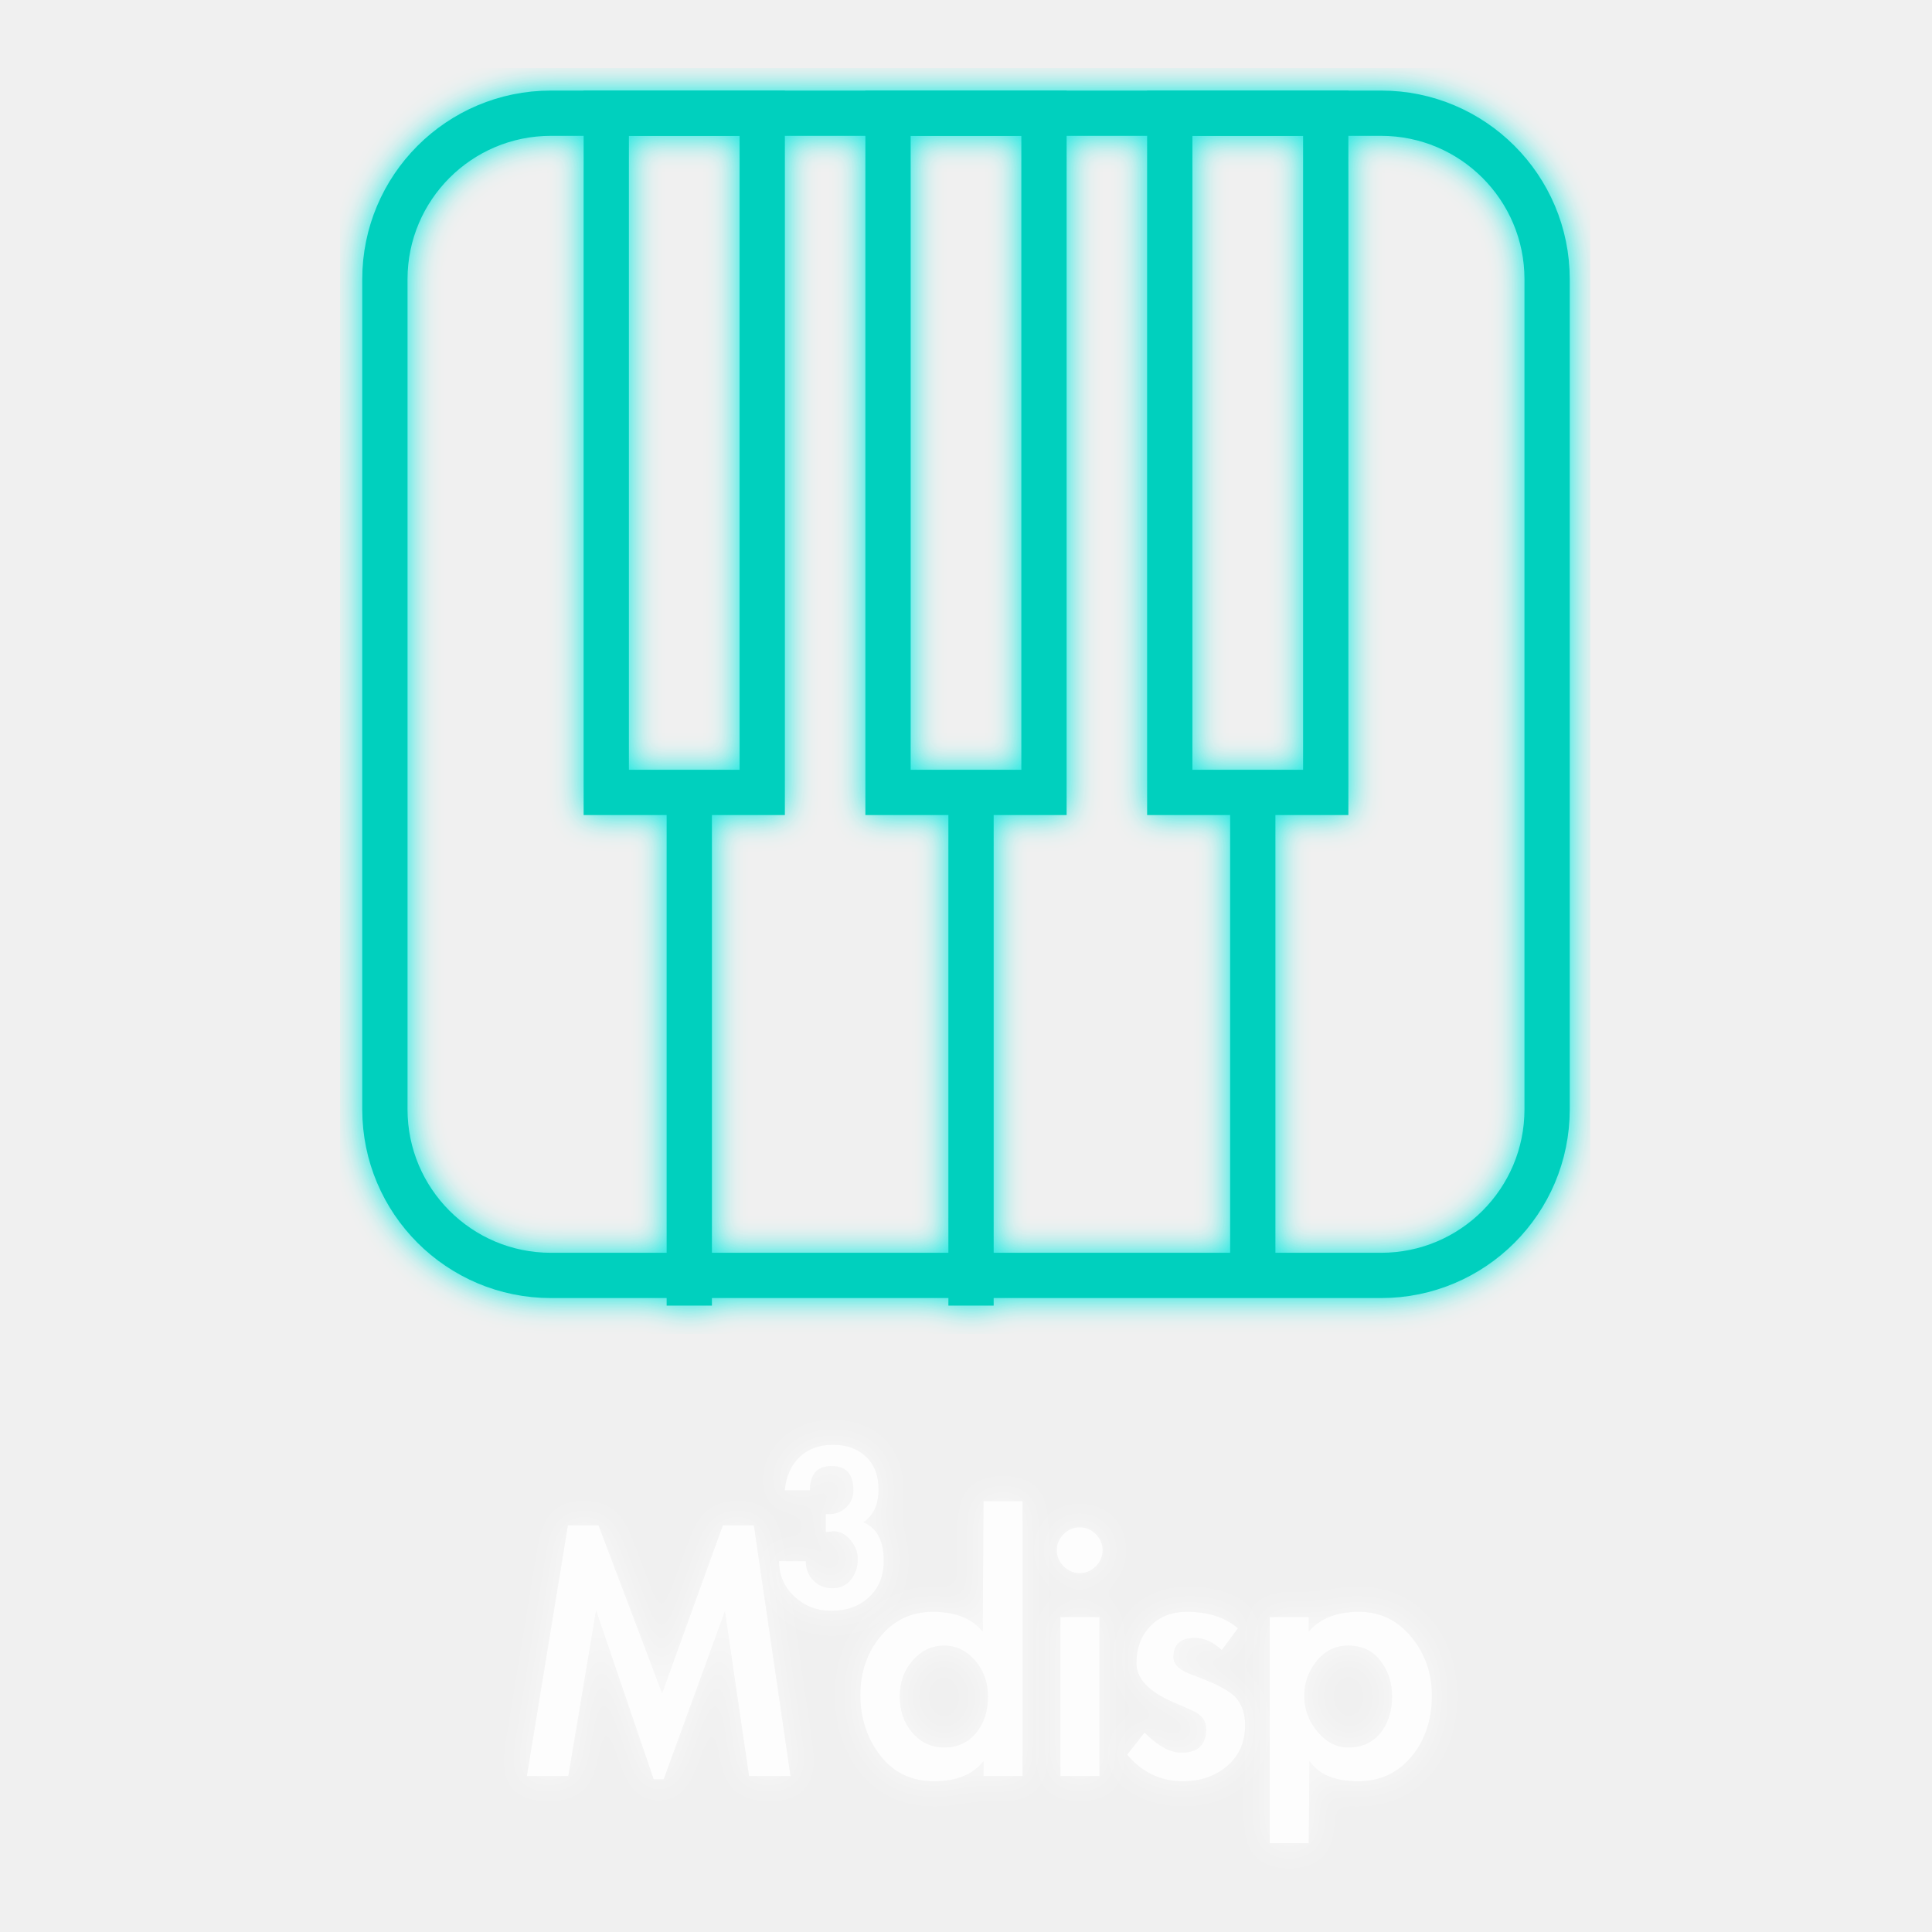
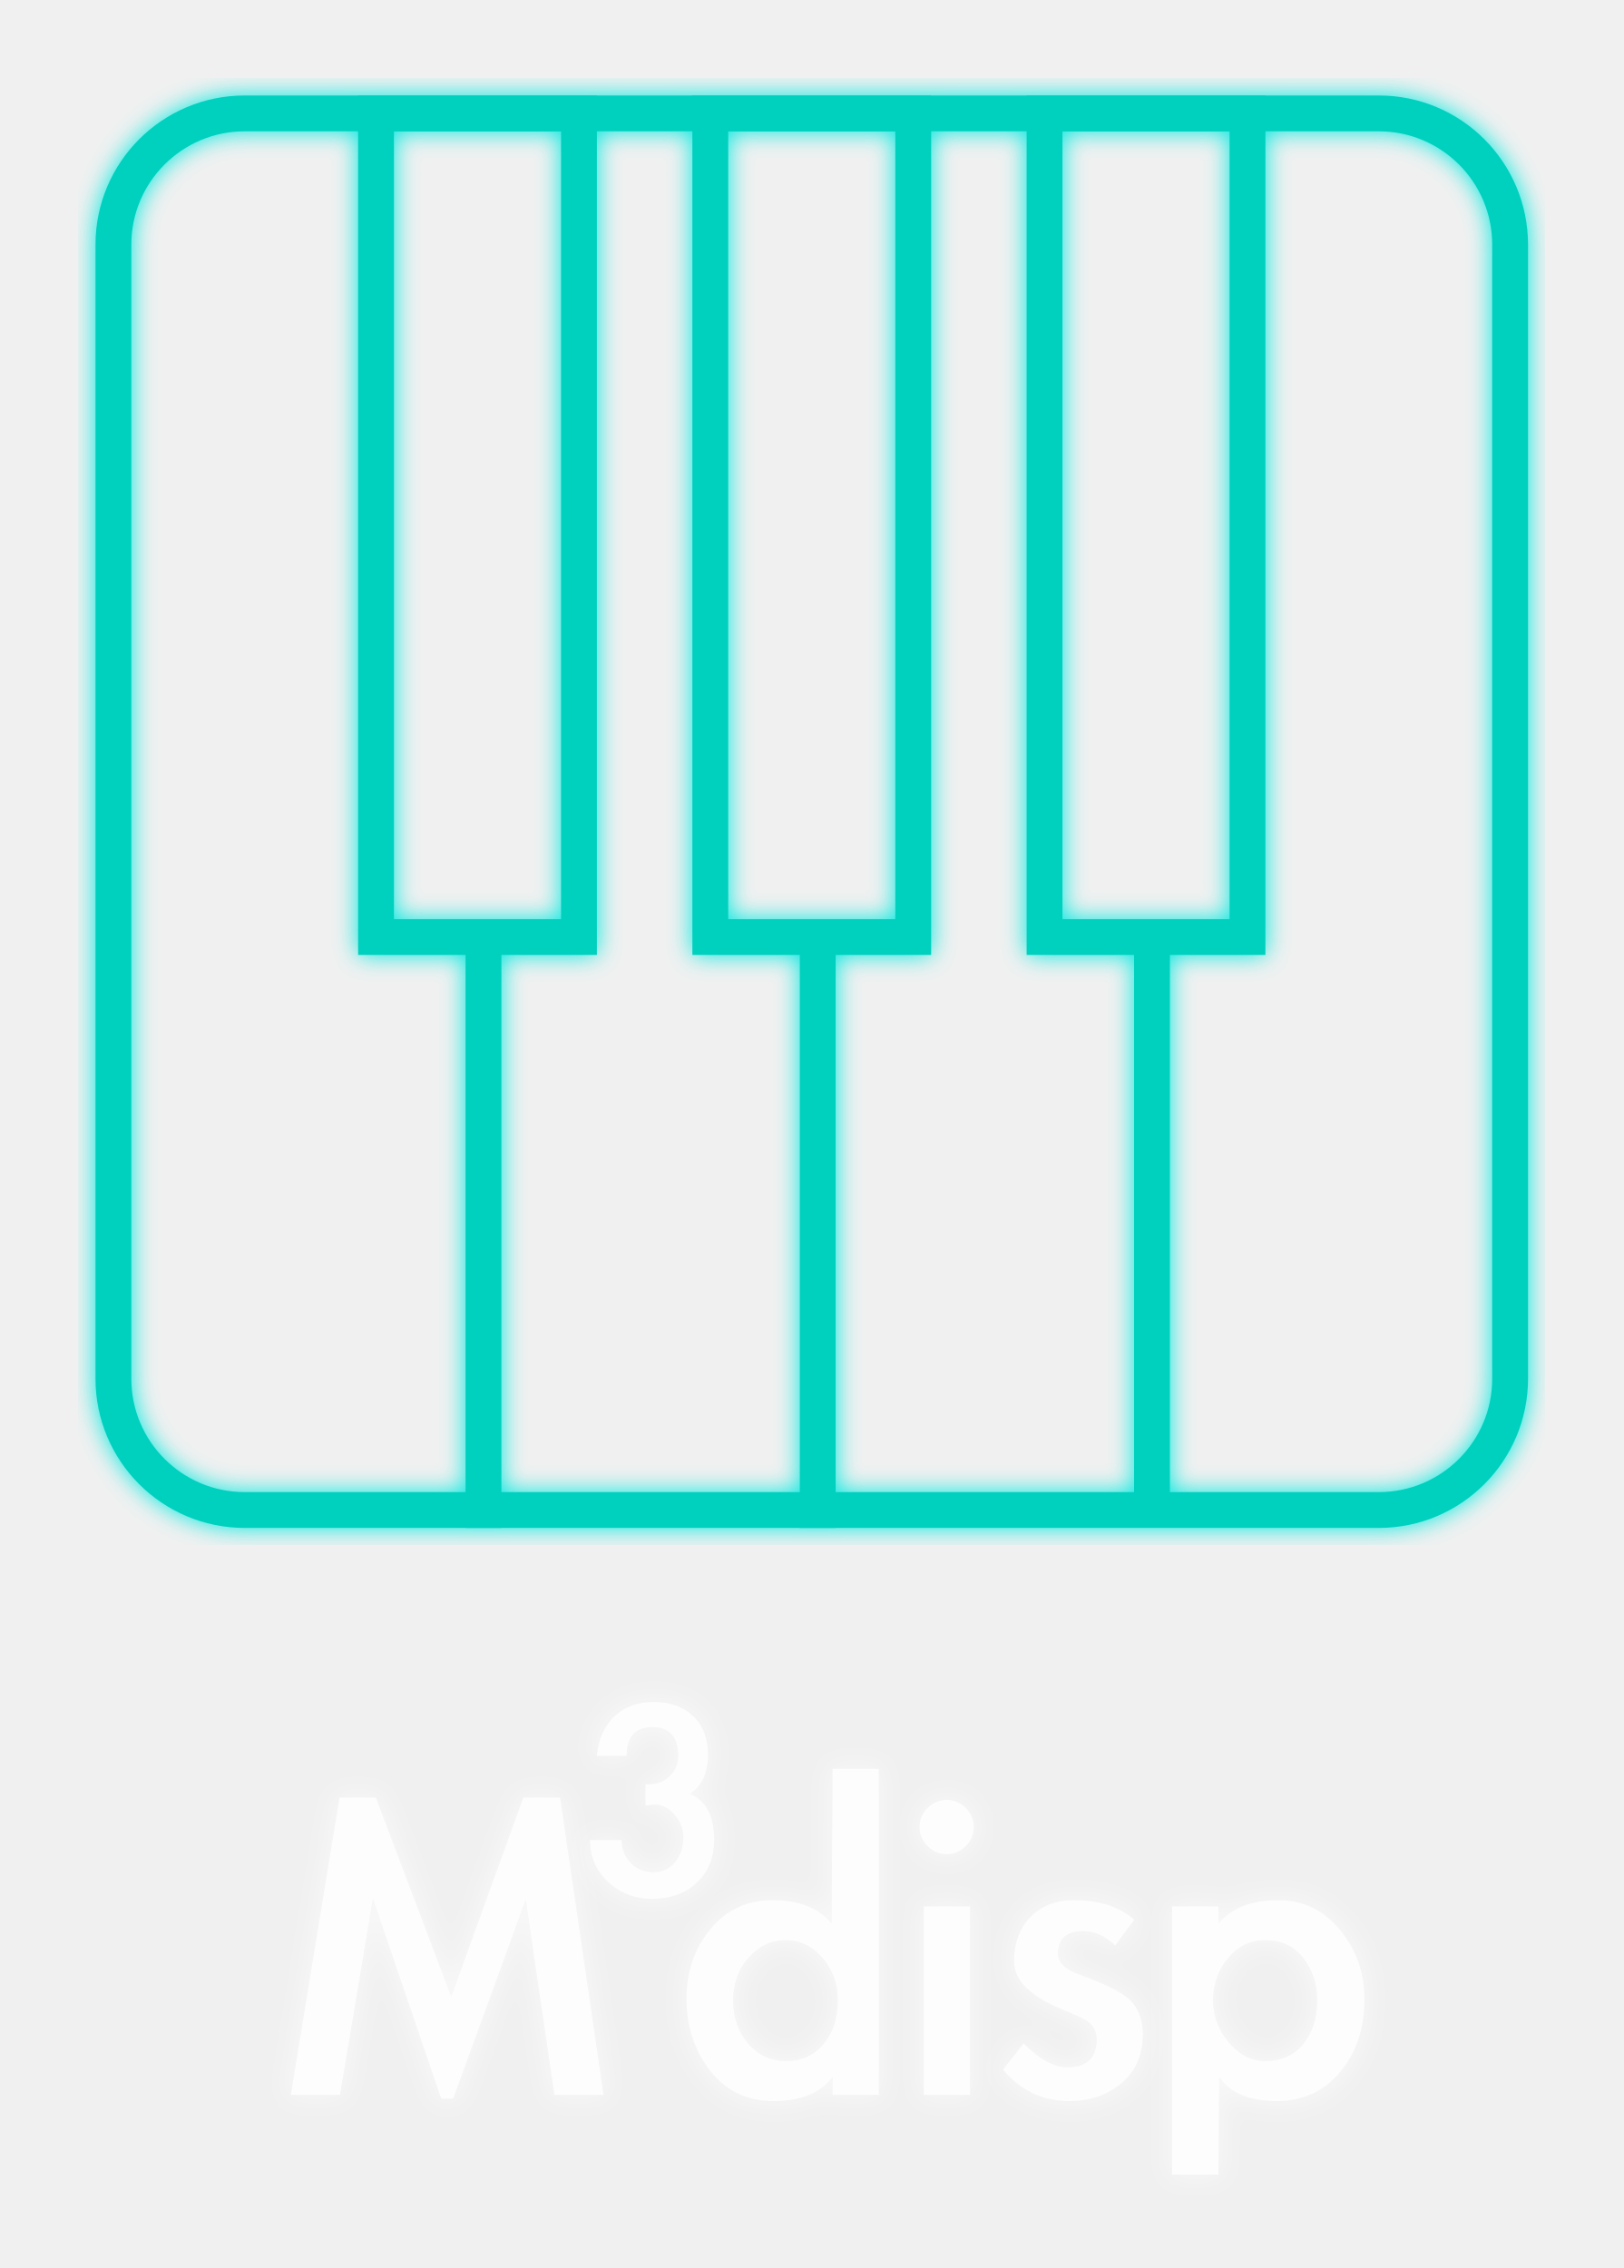
- <svg xmlns="http://www.w3.org/2000/svg" xmlns:xlink="http://www.w3.org/1999/xlink" width="256px" height="256px" viewBox="0 0 256 256" version="1.1">
+ <svg xmlns="http://www.w3.org/2000/svg" xmlns:xlink="http://www.w3.org/1999/xlink" width="272px" height="380px" viewBox="0 0 272 380" version="1.1">
  <defs>
-     <polygon id="path-1" points="26.24 22.08 18.133 44.32 16.8 44.32 9.173 21.973 5.493 43.893 0 43.893 5.44 10.667 9.493 10.667 17.92 32.907 25.973 10.667 30.08 10.667 34.933 43.893 29.44 43.893" />
-     <filter x="-22.0%" y="-22.3%" width="143.9%" height="144.6%" filterUnits="objectBoundingBox" id="filter-2">
+     <polygon id="path-1" points="39.36 33.12 27.2 66.48 25.2 66.48 13.76 32.96 8.24 65.84 0 65.84 8.16 16 14.24 16 26.88 49.36 38.96 16 45.12 16 52.4 65.84 44.16 65.84" />
+     <filter x="-14.7%" y="-14.9%" width="129.3%" height="129.7%" filterUnits="objectBoundingBox" id="filter-2">
      <feMorphology radius="0.5" operator="dilate" in="SourceAlpha" result="shadowSpreadOuter1" />
      <feOffset dx="0" dy="0" in="shadowSpreadOuter1" result="shadowOffsetOuter1" />
      <feGaussianBlur stdDeviation="2" in="shadowOffsetOuter1" result="shadowBlurOuter1" />
      <feComposite in="shadowBlurOuter1" in2="SourceAlpha" operator="out" result="shadowBlurOuter1" />
      <feColorMatrix values="0 0 0 0 1   0 0 0 0 1   0 0 0 0 1  0 0 0 0.5 0" type="matrix" in="shadowBlurOuter1" />
    </filter>
-     <path d="M34.171,6.025 C34.354,4.166 35.009,2.697 36.133,1.618 C37.258,0.539 38.733,0 40.557,0 C42.382,0 43.845,0.528 44.947,1.584 C46.049,2.64 46.6,4.074 46.6,5.887 C46.6,7.907 45.934,9.365 44.603,10.26 C46.393,11.04 47.288,12.739 47.288,15.355 C47.288,17.375 46.64,18.987 45.343,20.192 C44.046,21.397 42.376,22 40.334,22 C38.428,22 36.799,21.369 35.445,20.106 C34.09,18.844 33.413,17.283 33.413,15.424 L36.959,15.424 C36.959,16.434 37.292,17.283 37.958,17.972 C38.624,18.66 39.467,19.005 40.488,19.005 C41.51,19.005 42.325,18.626 42.933,17.869 C43.541,17.111 43.845,16.193 43.845,15.114 C43.845,14.219 43.518,13.387 42.864,12.618 C42.21,11.849 41.47,11.465 40.643,11.465 C40.552,11.465 40.46,11.476 40.368,11.499 L39.611,11.568 L39.611,9.192 L40.058,9.192 C40.93,9.192 41.682,8.888 42.313,8.28 C42.944,7.672 43.26,6.92 43.26,6.025 C43.26,3.89 42.302,2.823 40.385,2.823 C38.469,2.823 37.51,3.89 37.51,6.025 L34.171,6.025 Z" id="path-3" />
-     <filter x="-54.1%" y="-34.1%" width="208.1%" height="168.2%" filterUnits="objectBoundingBox" id="filter-4">
+     <path d="M51.256,9.038 C51.532,6.249 52.513,4.045 54.2,2.427 C55.887,0.809 58.099,0 60.836,0 C63.573,0 65.768,0.792 67.42,2.376 C69.073,3.959 69.899,6.111 69.899,8.831 C69.899,11.861 68.901,14.047 66.904,15.39 C69.589,16.56 70.932,19.108 70.932,23.033 C70.932,26.063 69.96,28.481 68.014,30.289 C66.069,32.096 63.564,33 60.5,33 C57.643,33 55.198,32.053 53.167,30.16 C51.136,28.266 50.12,25.925 50.12,23.136 L55.439,23.136 C55.439,24.651 55.938,25.925 56.937,26.958 C57.935,27.991 59.201,28.507 60.733,28.507 C62.265,28.507 63.487,27.939 64.399,26.803 C65.312,25.667 65.768,24.29 65.768,22.671 C65.768,21.329 65.277,20.081 64.296,18.927 C63.315,17.774 62.205,17.197 60.965,17.197 C60.827,17.197 60.69,17.214 60.552,17.249 L59.416,17.352 L59.416,13.789 L60.087,13.789 C61.395,13.789 62.523,13.333 63.47,12.42 C64.417,11.508 64.89,10.38 64.89,9.038 C64.89,5.836 63.453,4.235 60.578,4.235 C57.703,4.235 56.266,5.836 56.266,9.038 L51.256,9.038 Z" id="path-3" />
+     <filter x="-36.0%" y="-22.7%" width="172.1%" height="145.5%" filterUnits="objectBoundingBox" id="filter-4">
      <feMorphology radius="0.5" operator="dilate" in="SourceAlpha" result="shadowSpreadOuter1" />
      <feOffset dx="0" dy="0" in="shadowSpreadOuter1" result="shadowOffsetOuter1" />
      <feGaussianBlur stdDeviation="2" in="shadowOffsetOuter1" result="shadowBlurOuter1" />
      <feComposite in="shadowBlurOuter1" in2="SourceAlpha" operator="out" result="shadowBlurOuter1" />
      <feColorMatrix values="0 0 0 0 1   0 0 0 0 1   0 0 0 0 1  0 0 0 0.5 0" type="matrix" in="shadowBlurOuter1" />
    </filter>
-     <path d="M60.507,41.92 C59.12,43.698 56.933,44.587 53.947,44.587 C50.96,44.587 48.587,43.449 46.827,41.173 C45.067,38.898 44.187,36.231 44.187,33.173 C44.187,30.116 45.084,27.511 46.88,25.36 C48.676,23.209 50.978,22.133 53.787,22.133 C56.773,22.133 58.978,23.004 60.4,24.747 L60.507,7.467 L65.68,7.467 L65.68,43.893 L60.507,43.893 L60.507,41.92 Z M61.093,33.333 C61.093,31.484 60.524,29.902 59.387,28.587 C58.249,27.271 56.88,26.613 55.28,26.613 C53.68,26.613 52.302,27.262 51.147,28.56 C49.991,29.858 49.413,31.458 49.413,33.36 C49.413,35.262 49.973,36.862 51.093,38.16 C52.213,39.458 53.627,40.107 55.333,40.107 C57.04,40.107 58.427,39.476 59.493,38.213 C60.56,36.951 61.093,35.324 61.093,33.333 Z" id="path-5" />
-     <filter x="-34.9%" y="-20.2%" width="169.8%" height="140.4%" filterUnits="objectBoundingBox" id="filter-6">
+     <path d="M90.76,62.88 C88.68,65.547 85.4,66.88 80.92,66.88 C76.44,66.88 72.88,65.173 70.24,61.76 C67.6,58.347 66.28,54.347 66.28,49.76 C66.28,45.173 67.627,41.267 70.32,38.04 C73.013,34.813 76.467,33.2 80.68,33.2 C85.16,33.2 88.467,34.507 90.6,37.12 L90.76,11.2 L98.52,11.2 L98.52,65.84 L90.76,65.84 L90.76,62.88 Z M91.64,50 C91.64,47.227 90.787,44.853 89.08,42.88 C87.373,40.907 85.32,39.92 82.92,39.92 C80.52,39.92 78.453,40.893 76.72,42.84 C74.987,44.787 74.12,47.187 74.12,50.04 C74.12,52.893 74.96,55.293 76.64,57.24 C78.32,59.187 80.44,60.16 83,60.16 C85.56,60.16 87.64,59.213 89.24,57.32 C90.84,55.427 91.64,52.987 91.64,50 Z" id="path-5" />
+     <filter x="-23.3%" y="-13.5%" width="146.5%" height="126.9%" filterUnits="objectBoundingBox" id="filter-6">
      <feMorphology radius="0.5" operator="dilate" in="SourceAlpha" result="shadowSpreadOuter1" />
      <feOffset dx="0" dy="0" in="shadowSpreadOuter1" result="shadowOffsetOuter1" />
      <feGaussianBlur stdDeviation="2" in="shadowOffsetOuter1" result="shadowBlurOuter1" />
      <feComposite in="shadowBlurOuter1" in2="SourceAlpha" operator="out" result="shadowBlurOuter1" />
      <feColorMatrix values="0 0 0 0 1   0 0 0 0 1   0 0 0 0 1  0 0 0 0.5 0" type="matrix" in="shadowBlurOuter1" />
    </filter>
-     <path d="M76.293,13.973 C76.293,14.791 75.991,15.502 75.387,16.107 C74.782,16.711 74.071,17.013 73.253,17.013 C72.436,17.013 71.724,16.711 71.12,16.107 C70.516,15.502 70.213,14.791 70.213,13.973 C70.213,13.156 70.516,12.444 71.12,11.84 C71.724,11.236 72.436,10.933 73.253,10.933 C74.071,10.933 74.782,11.236 75.387,11.84 C75.991,12.444 76.293,13.156 76.293,13.973 Z M75.867,43.893 L70.693,43.893 L70.693,22.827 L75.867,22.827 L75.867,43.893 Z" id="path-7" />
-     <filter x="-123.4%" y="-22.8%" width="346.7%" height="145.5%" filterUnits="objectBoundingBox" id="filter-8">
+     <path d="M114.44,20.96 C114.44,22.187 113.987,23.253 113.08,24.16 C112.173,25.067 111.107,25.52 109.88,25.52 C108.653,25.52 107.587,25.067 106.68,24.16 C105.773,23.253 105.32,22.187 105.32,20.96 C105.32,19.733 105.773,18.667 106.68,17.76 C107.587,16.853 108.653,16.4 109.88,16.4 C111.107,16.4 112.173,16.853 113.08,17.76 C113.987,18.667 114.44,19.733 114.44,20.96 Z M113.8,65.84 L106.04,65.84 L106.04,34.24 L113.8,34.24 L113.8,65.84 Z" id="path-7" />
+     <filter x="-82.2%" y="-15.2%" width="264.5%" height="130.3%" filterUnits="objectBoundingBox" id="filter-8">
      <feMorphology radius="0.5" operator="dilate" in="SourceAlpha" result="shadowSpreadOuter1" />
      <feOffset dx="0" dy="0" in="shadowSpreadOuter1" result="shadowOffsetOuter1" />
      <feGaussianBlur stdDeviation="2" in="shadowOffsetOuter1" result="shadowBlurOuter1" />
      <feComposite in="shadowBlurOuter1" in2="SourceAlpha" operator="out" result="shadowBlurOuter1" />
      <feColorMatrix values="0 0 0 0 1   0 0 0 0 1   0 0 0 0 1  0 0 0 0.5 0" type="matrix" in="shadowBlurOuter1" />
    </filter>
-     <path d="M92.08,27.2 C90.942,26.133 89.751,25.6 88.507,25.6 C86.622,25.6 85.68,26.453 85.68,28.16 C85.68,29.12 86.533,29.902 88.24,30.507 C91.369,31.644 93.307,32.684 94.053,33.627 C94.8,34.569 95.173,35.733 95.173,37.12 C95.173,39.396 94.382,41.209 92.8,42.56 C91.218,43.911 89.271,44.587 86.96,44.587 C83.973,44.587 81.502,43.413 79.547,41.067 L81.84,38.133 C83.618,39.911 85.253,40.8 86.747,40.8 C88.916,40.8 90,39.751 90,37.653 C90,36.587 89.431,35.796 88.293,35.28 C87.156,34.764 86.284,34.382 85.68,34.133 C82.409,32.711 80.773,30.987 80.773,28.96 C80.773,26.933 81.387,25.289 82.613,24.027 C83.84,22.764 85.449,22.133 87.44,22.133 C90.284,22.133 92.542,22.862 94.213,24.32 L92.08,27.2 Z" id="path-9" />
-     <filter x="-49.7%" y="-33.4%" width="197.7%" height="166.8%" filterUnits="objectBoundingBox" id="filter-10">
+     <path d="M138.12,40.8 C136.413,39.2 134.627,38.4 132.76,38.4 C129.933,38.4 128.52,39.68 128.52,42.24 C128.52,43.68 129.8,44.853 132.36,45.76 C137.053,47.467 139.96,49.027 141.08,50.44 C142.2,51.853 142.76,53.6 142.76,55.68 C142.76,59.093 141.573,61.813 139.2,63.84 C136.827,65.867 133.907,66.88 130.44,66.88 C125.96,66.88 122.253,65.12 119.32,61.6 L122.76,57.2 C125.427,59.867 127.88,61.2 130.12,61.2 C133.373,61.2 135,59.627 135,56.48 C135,54.88 134.147,53.693 132.44,52.92 C130.733,52.147 129.427,51.573 128.52,51.2 C123.613,49.067 121.16,46.48 121.16,43.44 C121.16,40.4 122.08,37.933 123.92,36.04 C125.76,34.147 128.173,33.2 131.16,33.2 C135.427,33.2 138.813,34.293 141.32,36.48 L138.12,40.8 Z" id="path-9" />
+     <filter x="-33.2%" y="-22.3%" width="165.2%" height="144.5%" filterUnits="objectBoundingBox" id="filter-10">
      <feMorphology radius="0.5" operator="dilate" in="SourceAlpha" result="shadowSpreadOuter1" />
      <feOffset dx="0" dy="0" in="shadowSpreadOuter1" result="shadowOffsetOuter1" />
      <feGaussianBlur stdDeviation="2" in="shadowOffsetOuter1" result="shadowBlurOuter1" />
      <feComposite in="shadowBlurOuter1" in2="SourceAlpha" operator="out" result="shadowBlurOuter1" />
      <feColorMatrix values="0 0 0 0 1   0 0 0 0 1   0 0 0 0 1  0 0 0 0.5 0" type="matrix" in="shadowBlurOuter1" />
    </filter>
-     <path d="M103.6,24.747 C105.093,23.004 107.316,22.133 110.267,22.133 C113.04,22.133 115.342,23.236 117.173,25.44 C119.004,27.644 119.92,30.24 119.92,33.227 C119.92,36.462 119.013,39.164 117.2,41.333 C115.387,43.502 113.04,44.587 110.16,44.587 C107.067,44.587 104.916,43.698 103.707,41.92 L103.6,52.8 L98.427,52.8 L98.427,22.827 L103.6,22.827 L103.6,24.747 Z M114.64,33.333 C114.64,31.52 114.124,29.947 113.093,28.613 C112.062,27.28 110.64,26.613 108.827,26.613 C107.156,26.613 105.769,27.289 104.667,28.64 C103.564,29.991 103.013,31.547 103.013,33.307 C103.013,35.067 103.6,36.64 104.773,38.027 C105.947,39.413 107.298,40.107 108.827,40.107 C110.64,40.107 112.062,39.467 113.093,38.187 C114.124,36.907 114.64,35.289 114.64,33.333 Z" id="path-11" />
-     <filter x="-34.9%" y="-24.5%" width="169.8%" height="148.9%" filterUnits="objectBoundingBox" id="filter-12">
+     <path d="M155.4,37.12 C157.64,34.507 160.973,33.2 165.4,33.2 C169.56,33.2 173.013,34.853 175.76,38.16 C178.507,41.467 179.88,45.36 179.88,49.84 C179.88,54.693 178.52,58.747 175.8,62 C173.08,65.253 169.56,66.88 165.24,66.88 C160.6,66.88 157.373,65.547 155.56,62.88 L155.4,79.2 L147.64,79.2 L147.64,34.24 L155.4,34.24 L155.4,37.12 Z M171.96,50 C171.96,47.28 171.187,44.92 169.64,42.92 C168.093,40.92 165.96,39.92 163.24,39.92 C160.733,39.92 158.653,40.933 157,42.96 C155.347,44.987 154.52,47.32 154.52,49.96 C154.52,52.6 155.4,54.96 157.16,57.04 C158.92,59.12 160.947,60.16 163.24,60.16 C165.96,60.16 168.093,59.2 169.64,57.28 C171.187,55.36 171.96,52.933 171.96,50 Z" id="path-11" />
+     <filter x="-23.3%" y="-16.3%" width="146.5%" height="132.6%" filterUnits="objectBoundingBox" id="filter-12">
      <feMorphology radius="0.5" operator="dilate" in="SourceAlpha" result="shadowSpreadOuter1" />
      <feOffset dx="0" dy="0" in="shadowSpreadOuter1" result="shadowOffsetOuter1" />
      <feGaussianBlur stdDeviation="2" in="shadowOffsetOuter1" result="shadowBlurOuter1" />
      <feComposite in="shadowBlurOuter1" in2="SourceAlpha" operator="out" result="shadowBlurOuter1" />
      <feColorMatrix values="0 0 0 0 1   0 0 0 0 1   0 0 0 0 1  0 0 0 0.5 0" type="matrix" in="shadowBlurOuter1" />
    </filter>
-     <filter x="-3.8%" y="-3.8%" width="107.5%" height="108.1%" filterUnits="objectBoundingBox" id="filter-13">
+     <filter x="-2.5%" y="-2.5%" width="105.0%" height="105.0%" filterUnits="objectBoundingBox" id="filter-13">
      <feOffset dx="0" dy="0" in="SourceAlpha" result="shadowOffsetOuter1" />
      <feGaussianBlur stdDeviation="2" in="shadowOffsetOuter1" result="shadowBlurOuter1" />
      <feColorMatrix values="0 0 0 0 0   0 0 0 0 0.815   0 0 0 0 0.744  0 0 0 1 0" type="matrix" in="shadowBlurOuter1" result="shadowMatrixOuter1" />
      <feMerge>
        <feMergeNode in="shadowMatrixOuter1" />
        <feMergeNode in="SourceGraphic" />
      </feMerge>
    </filter>
  </defs>
  <g id="m3disp" stroke="none" stroke-width="1" fill="none" fill-rule="evenodd">
-     <g transform="translate(48, 12)">
-       <g id="M3disp" transform="translate(21.81333, 179.44)" fill-rule="nonzero">
+     <g transform="translate(16, 16)">
+       <g id="M3disp" transform="translate(32.72, 269.16)" fill-rule="nonzero">
        <g id="Path">
          <use fill="black" fill-opacity="1" filter="url(#filter-2)" xlink:href="#path-1" />
          <use fill-opacity="0.87" fill="#FFFFFF" xlink:href="#path-1" />
        </g>
        <g id="Path">
          <use fill="black" fill-opacity="1" filter="url(#filter-4)" xlink:href="#path-3" />
          <use fill-opacity="0.87" fill="#FFFFFF" xlink:href="#path-3" />
        </g>
        <g id="Shape">
          <use fill="black" fill-opacity="1" filter="url(#filter-6)" xlink:href="#path-5" />
          <use fill-opacity="0.87" fill="#FFFFFF" xlink:href="#path-5" />
        </g>
        <g id="Shape">
          <use fill="black" fill-opacity="1" filter="url(#filter-8)" xlink:href="#path-7" />
          <use fill-opacity="0.87" fill="#FFFFFF" xlink:href="#path-7" />
        </g>
        <g id="Path">
          <use fill="black" fill-opacity="1" filter="url(#filter-10)" xlink:href="#path-9" />
          <use fill-opacity="0.87" fill="#FFFFFF" xlink:href="#path-9" />
        </g>
        <g id="Shape">
          <use fill="black" fill-opacity="1" filter="url(#filter-12)" xlink:href="#path-11" />
          <use fill-opacity="0.87" fill="#FFFFFF" xlink:href="#path-11" />
        </g>
      </g>
      <g id="Group-2" filter="url(#filter-13)" stroke="#00D0BE" stroke-width="6">
-         <rect id="Rectangle" x="3" y="3" width="154" height="154" rx="22" />
-         <rect id="Rectangle" x="32.333" y="3" width="20.667" height="90" />
-         <rect id="Rectangle-Copy" x="69.667" y="3" width="20.667" height="90" />
-         <rect id="Rectangle-Copy-2" x="107" y="3" width="20.667" height="90" />
-         <line x1="43.333" y1="96.667" x2="43.333" y2="158" id="Line-2" stroke-linecap="square" />
-         <line x1="80.667" y1="96.667" x2="80.667" y2="158" id="Line-2-Copy" stroke-linecap="square" />
-         <line x1="118" y1="95.333" x2="118" y2="156.667" id="Line-2-Copy-2" stroke-linecap="square" />
+         <rect id="Rectangle" x="3" y="3" width="234" height="234" rx="22" />
+         <rect id="Rectangle" x="47" y="3" width="34" height="138" />
+         <rect id="Rectangle-Copy" x="103" y="3" width="34" height="138" />
+         <rect id="Rectangle-Copy-2" x="159" y="3" width="34" height="138" />
+         <line x1="65" y1="145" x2="65" y2="237" id="Line-2" stroke-linecap="square" />
+         <line x1="121" y1="145" x2="121" y2="237" id="Line-2-Copy" stroke-linecap="square" />
+         <line x1="177" y1="143" x2="177" y2="235" id="Line-2-Copy-2" stroke-linecap="square" />
      </g>
    </g>
  </g>
</svg>
